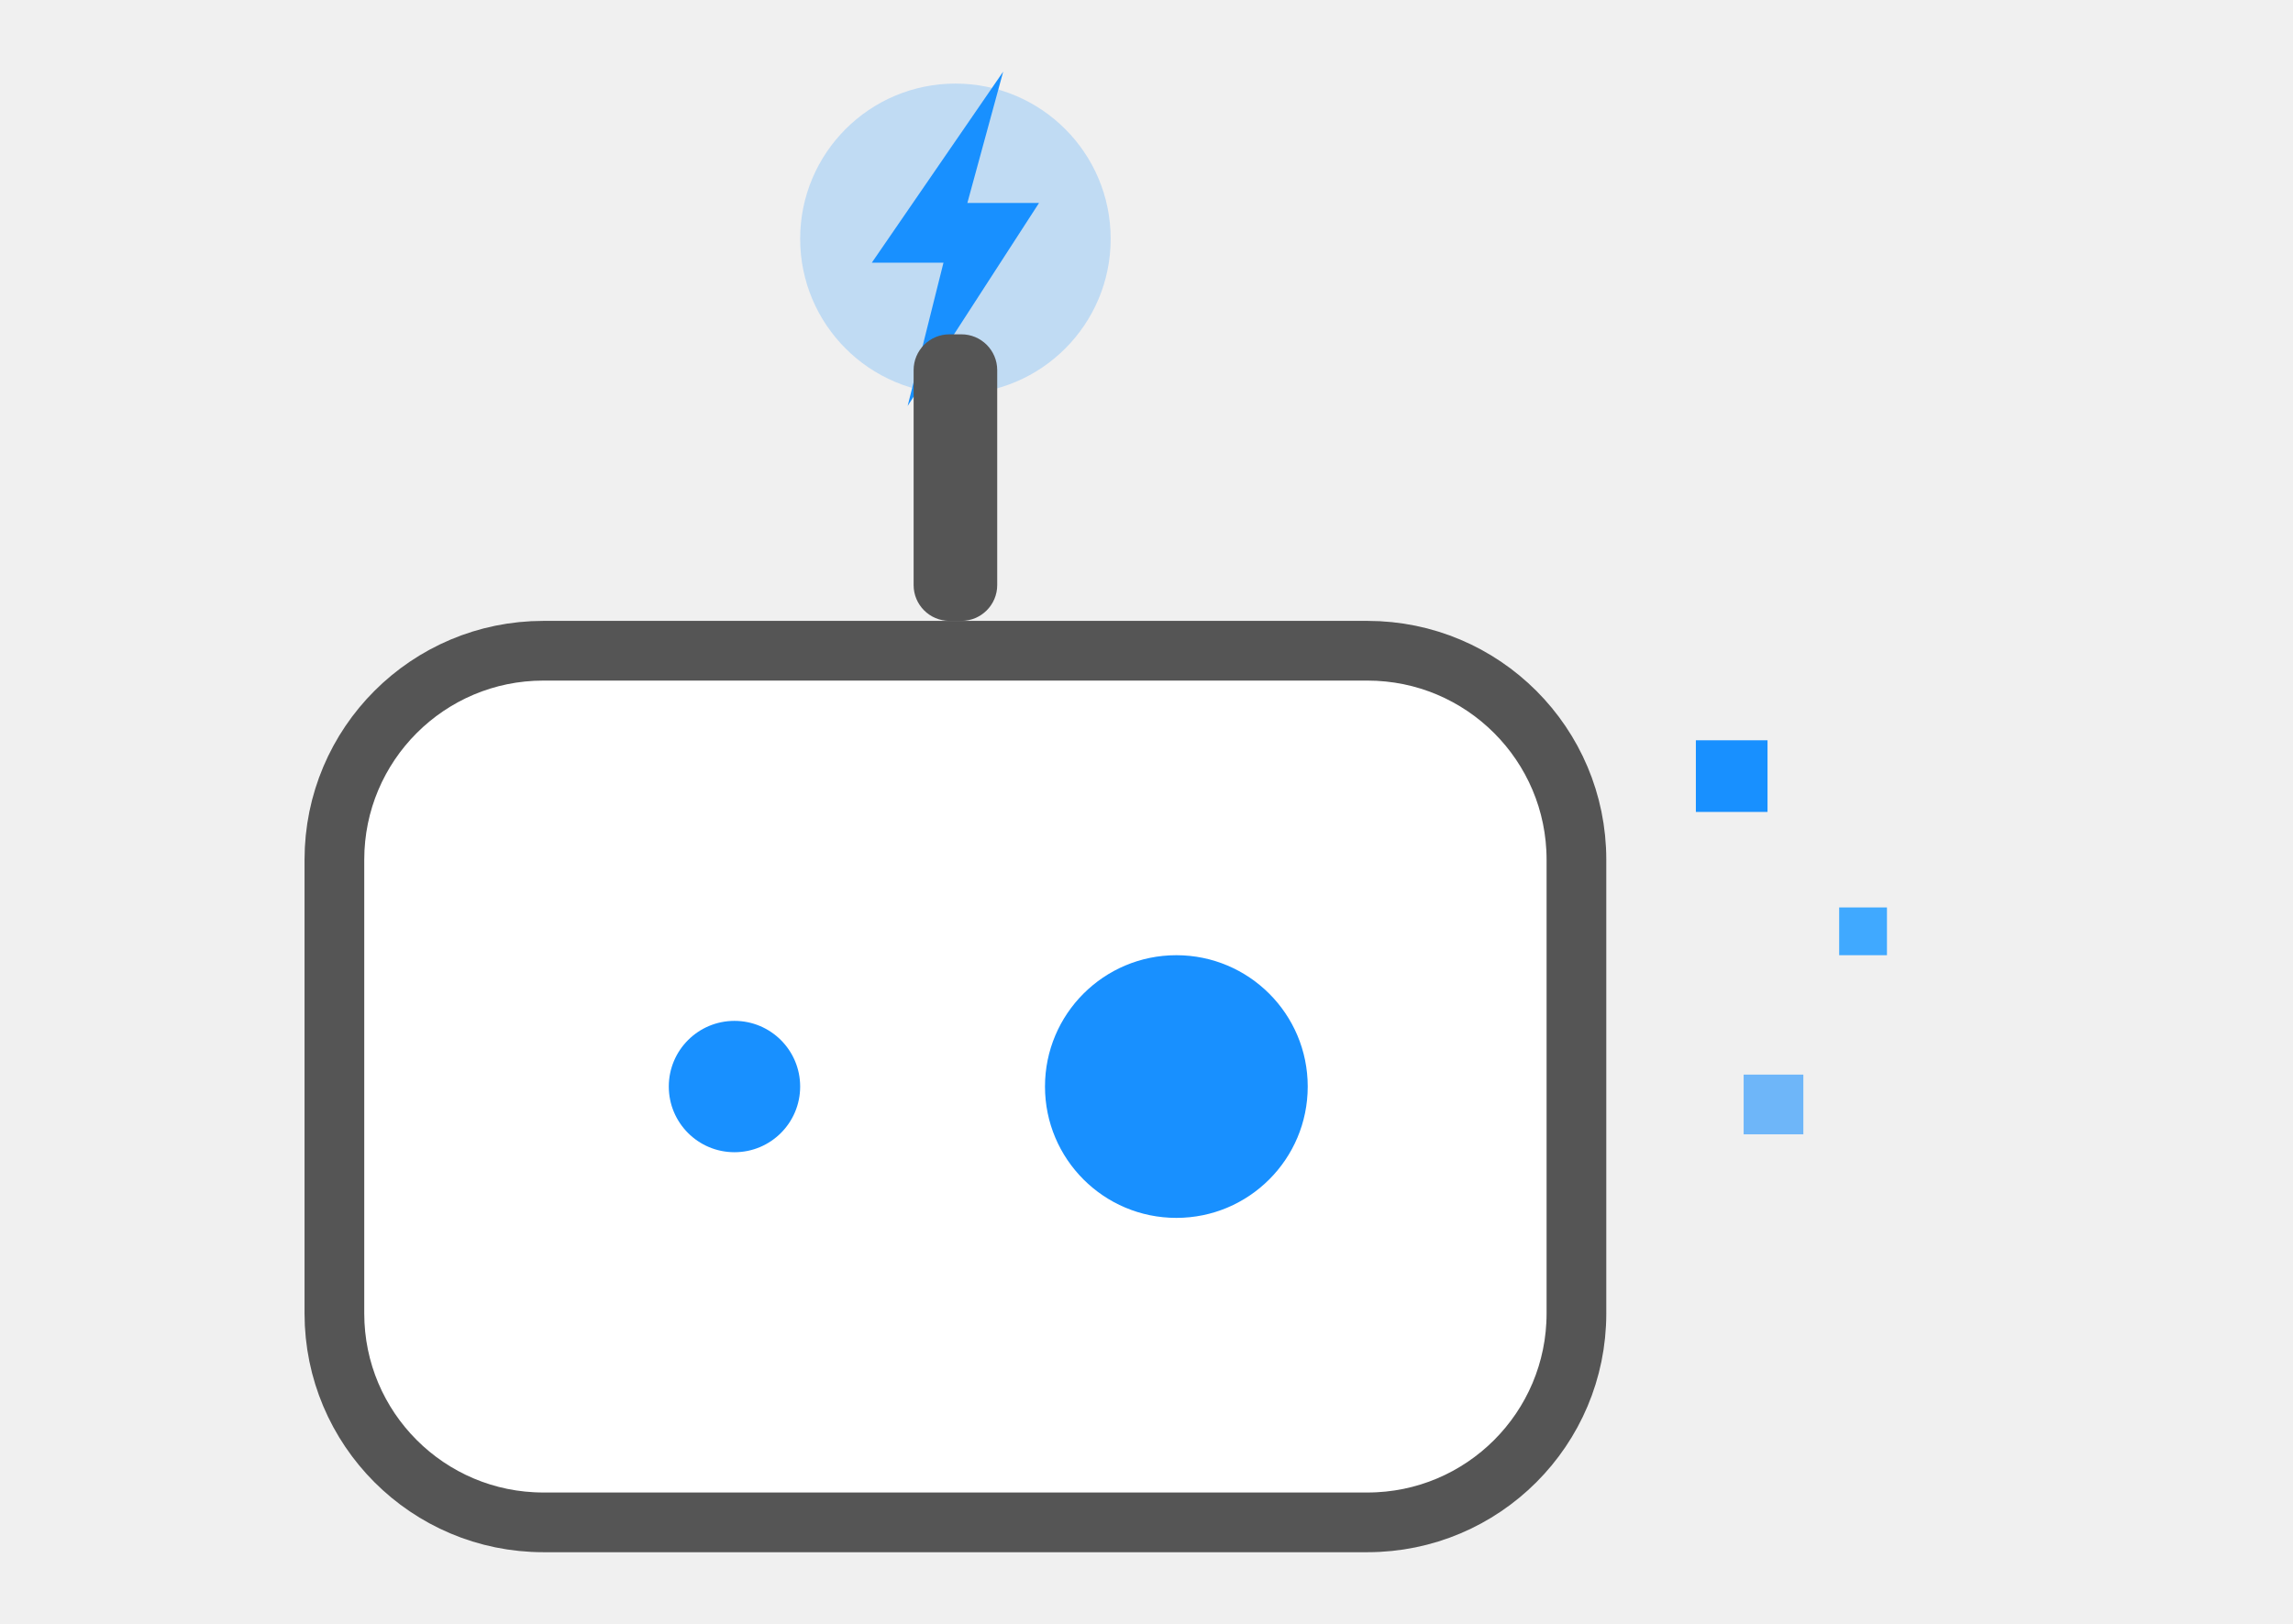
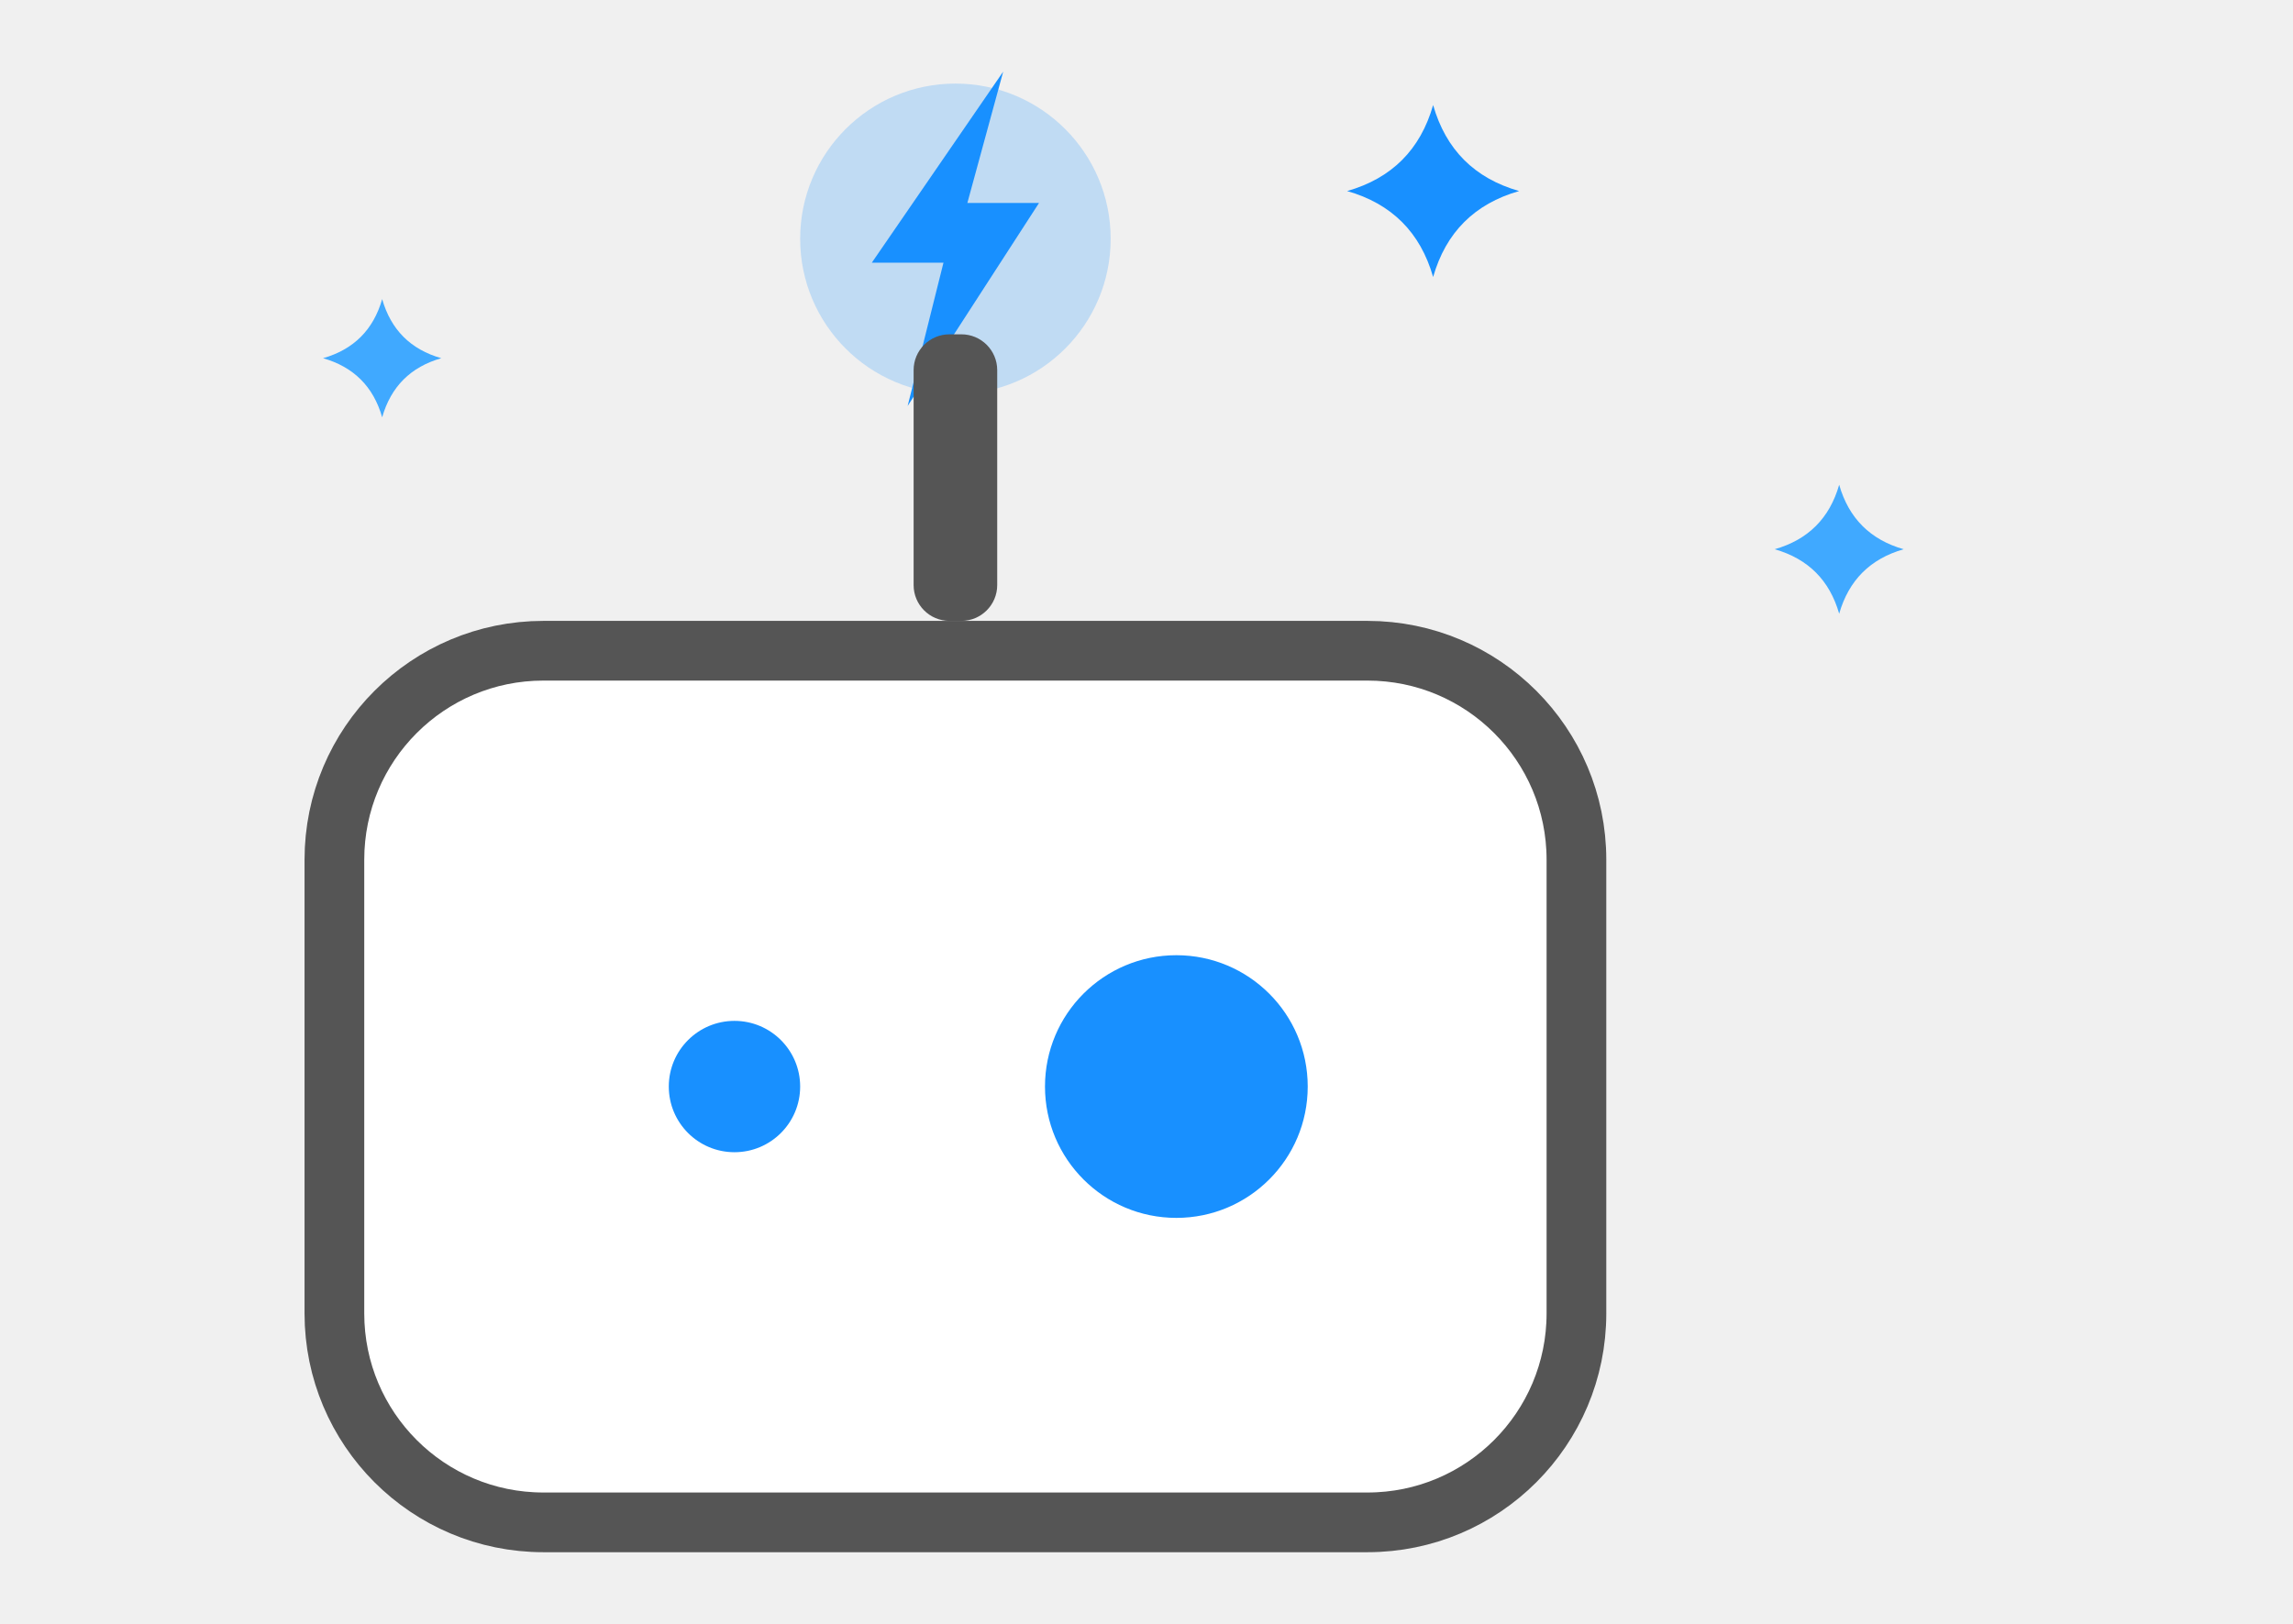
<svg xmlns="http://www.w3.org/2000/svg" viewBox="0 0 192 136">
  <circle cx="80" cy="20" r="13" fill="#1890ff" opacity="0.22" />
  <polygon points="84,6 73,22 79,22 76,34 87,17 81,17" fill="#1890ff" />
  <rect x="76.5" y="28" width="7" height="24" rx="3" fill="#555555" />
  <rect x="28" y="54.5" width="104" height="73" rx="17.5" fill="#ffffff" stroke="#555555" stroke-width="5" />
  <circle cx="61.5" cy="91" r="5.5" fill="#1890ff" />
  <circle cx="98.5" cy="91" r="11" fill="#1890ff" />
-   <rect x="142" y="62" width="6" height="6" fill="#1890ff" />
-   <rect x="154" y="76" width="4" height="4" fill="#40a9ff" />
-   <rect x="146" y="90" width="5" height="5" fill="#1890ff" opacity="0.6" />
+   <path d="M 0 -9 Q 2 -2 9 0 Q 2 2 0 9 Q -2 2 -9 0 Q -2 -2 0 -9 Z" transform="translate(32 30) scale(0.55)" fill="#40a9ff" />
+   <path d="M 0 -9 Q 2 -2 9 0 Q 2 2 0 9 Q -2 2 -9 0 Q -2 -2 0 -9 Z" transform="translate(120 16) scale(0.8)" fill="#1890ff" />
+   <path d="M 0 -9 Q 2 -2 9 0 Q 2 2 0 9 Q -2 2 -9 0 Q -2 -2 0 -9 Z" transform="translate(154 46) scale(0.6)" fill="#40a9ff" />
</svg>
